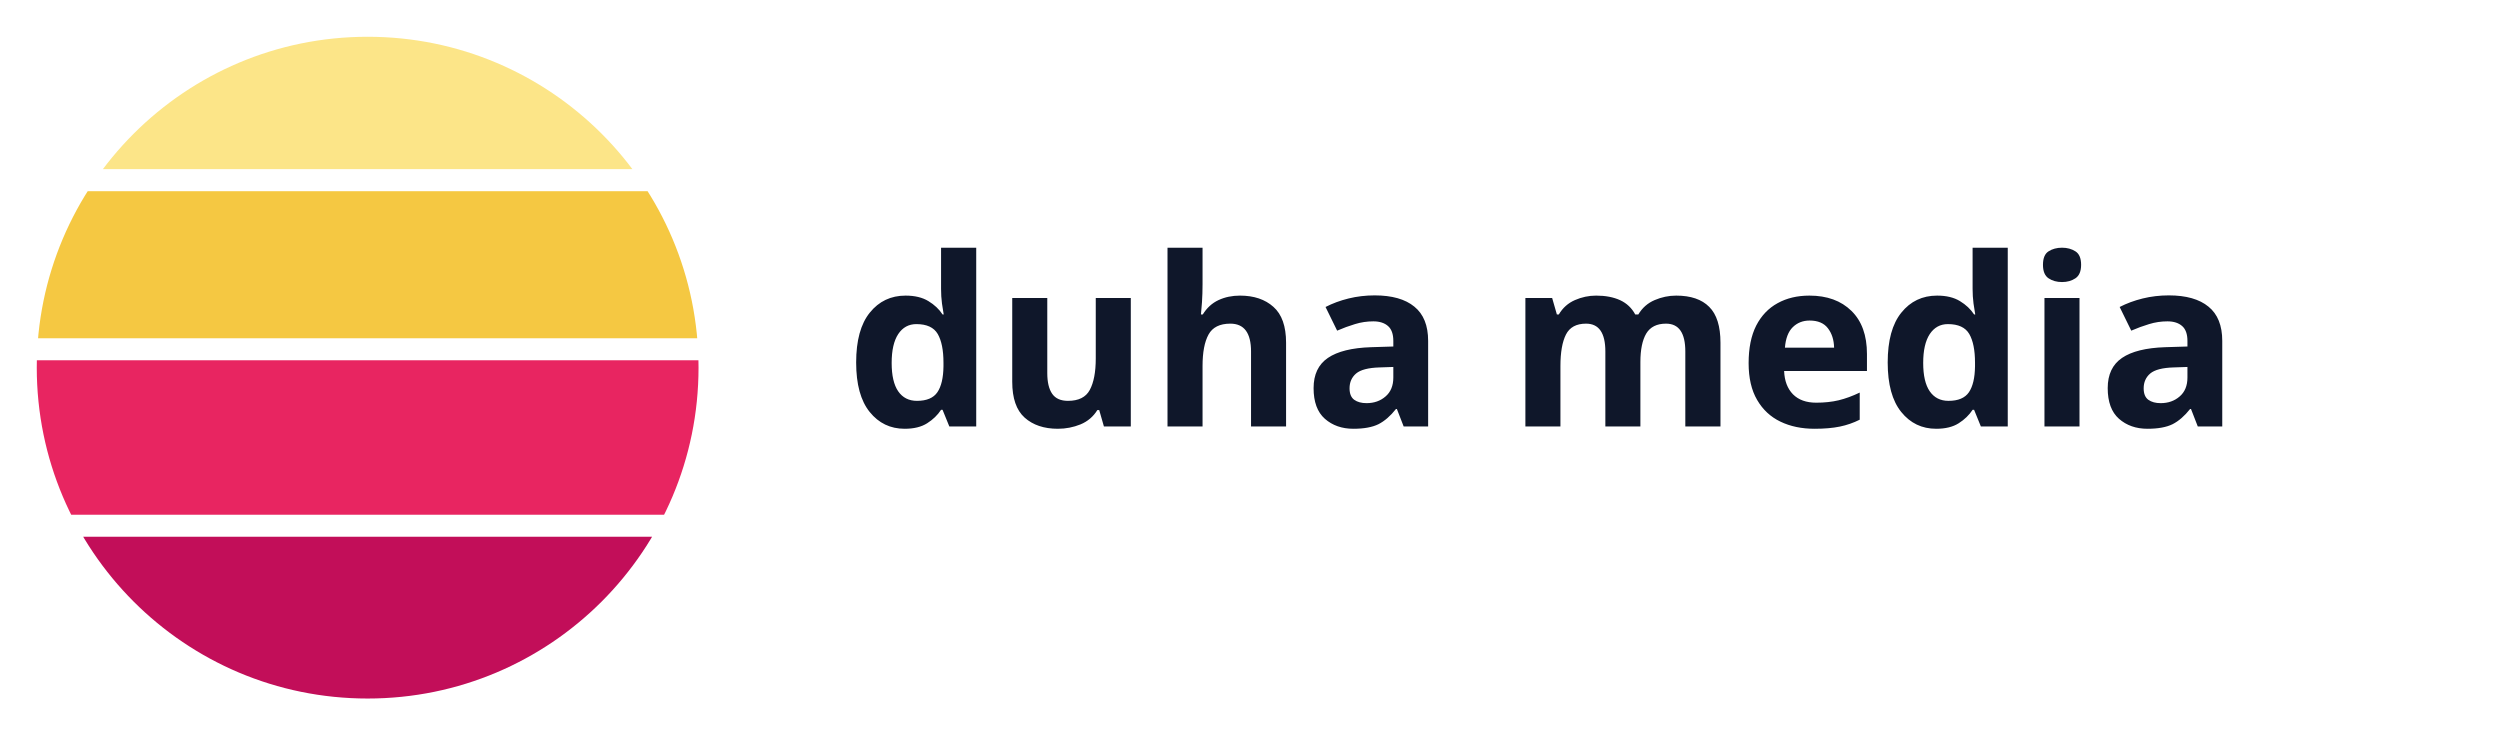
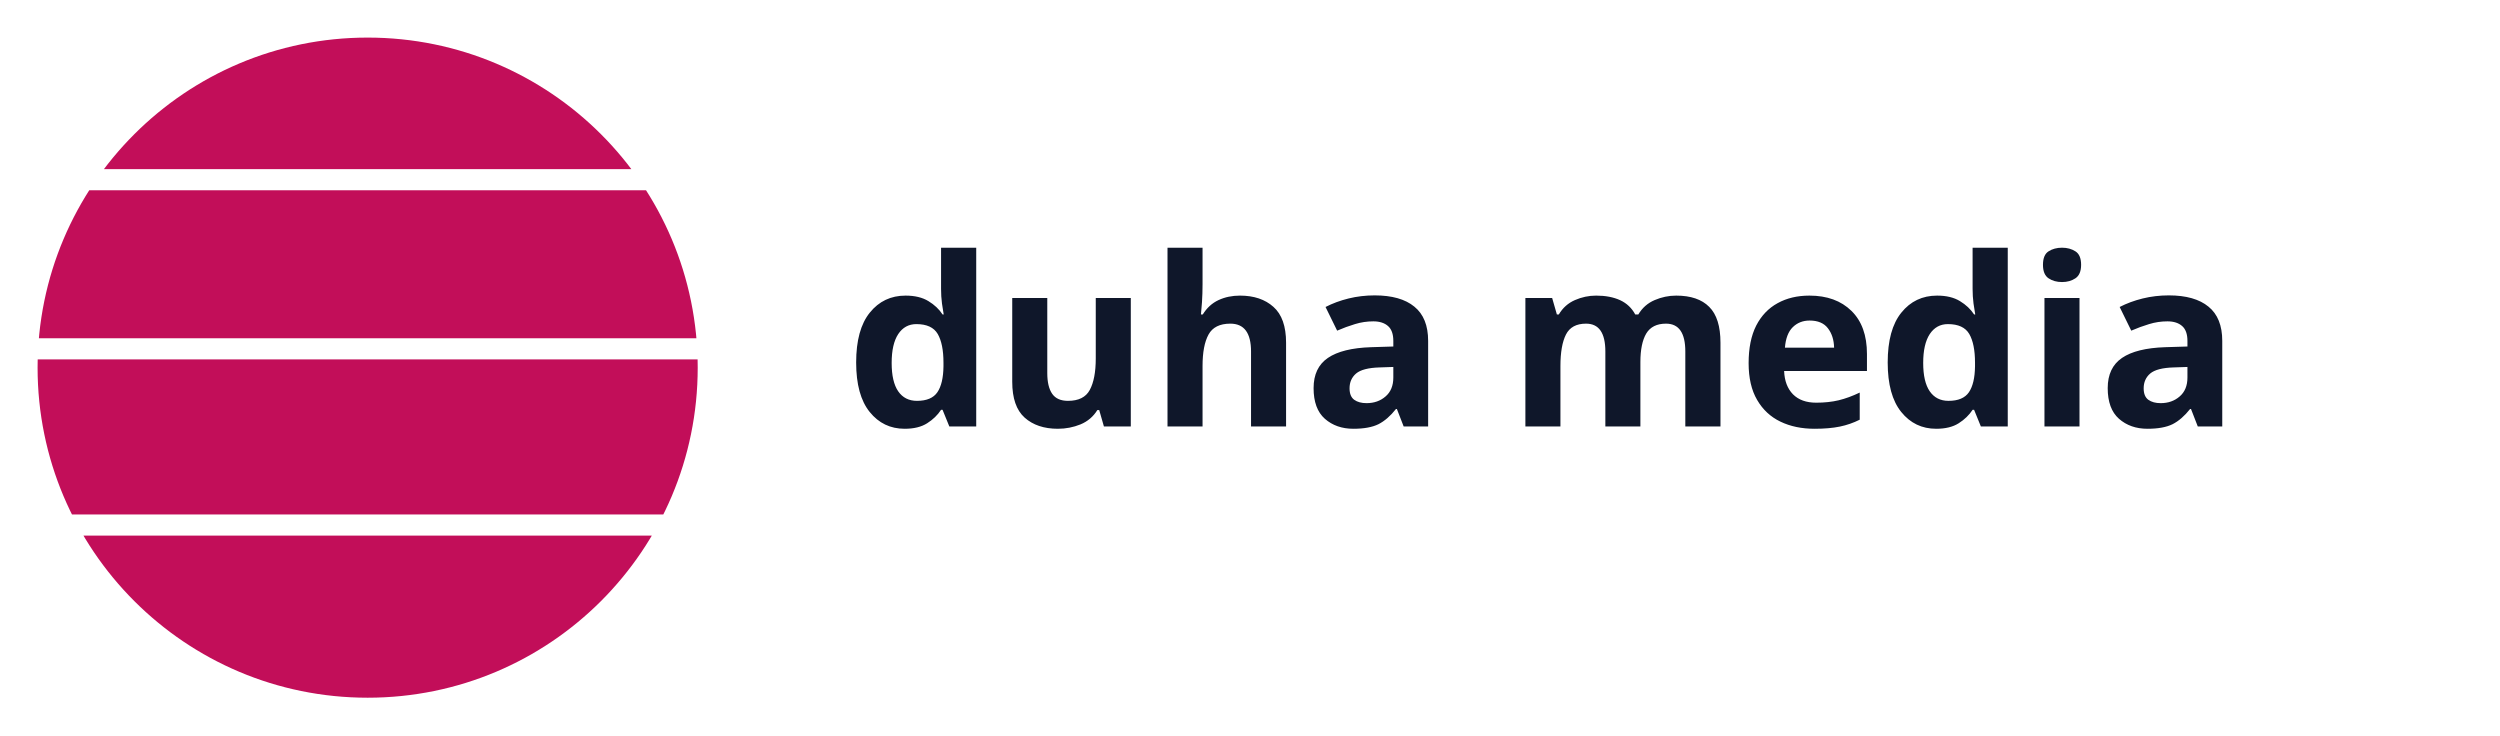
<svg xmlns="http://www.w3.org/2000/svg" viewBox="0 0 340 100" width="340" height="100">
  <defs>
    <clipPath id="circle">
-       <circle cx="50" cy="50" r="45" />
+       <circle cx="156.5" cy="156.5" r="140.5" />
    </clipPath>
  </defs>
-   <g clip-path="url(#circle)">
-     <rect x="5" y="73" width="90" height="22" fill="#c20e59" />
-     <rect x="5" y="49" width="90" height="21" fill="#e82561" />
-     <rect x="5" y="26" width="90" height="20" fill="#f5c842" />
-     <rect x="5" y="3" width="90" height="20" fill="#fce588" />
+   <g transform="scale(0.31949)">
+     <g clip-path="url(#circle)" fill="#C20E59">
+       <rect x="0" y="16" width="313" height="56" />
+       <rect x="0" y="81" width="313" height="63" />
+       <rect x="0" y="153" width="313" height="66" />
+       <rect x="0" y="228" width="313" height="69" />
+     </g>
  </g>
  <text x="115" y="58" font-family="IBM Plex Sans, sans-serif" font-size="32" font-weight="700" fill="#0F172A">duha media</text>
</svg>
